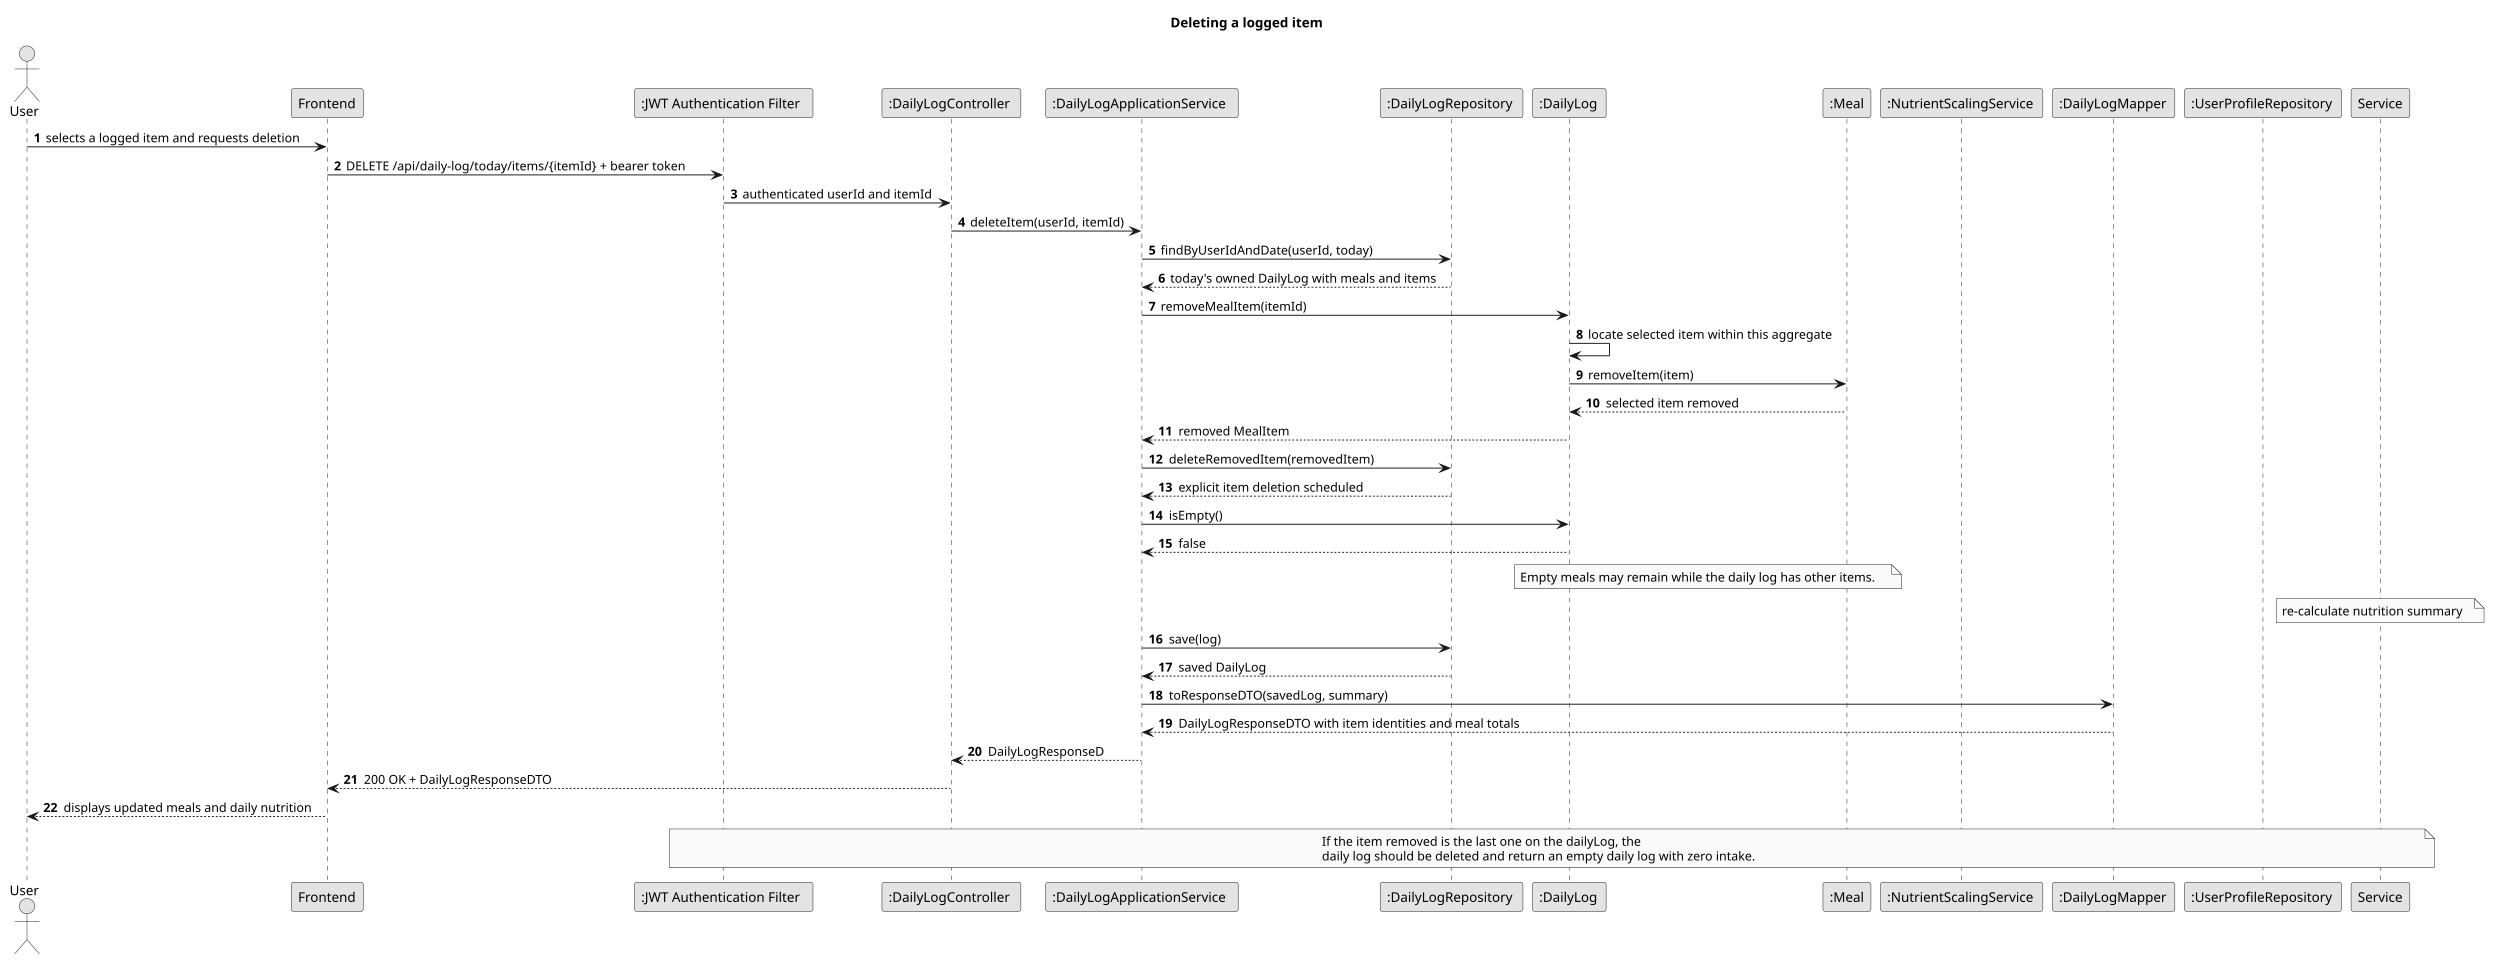
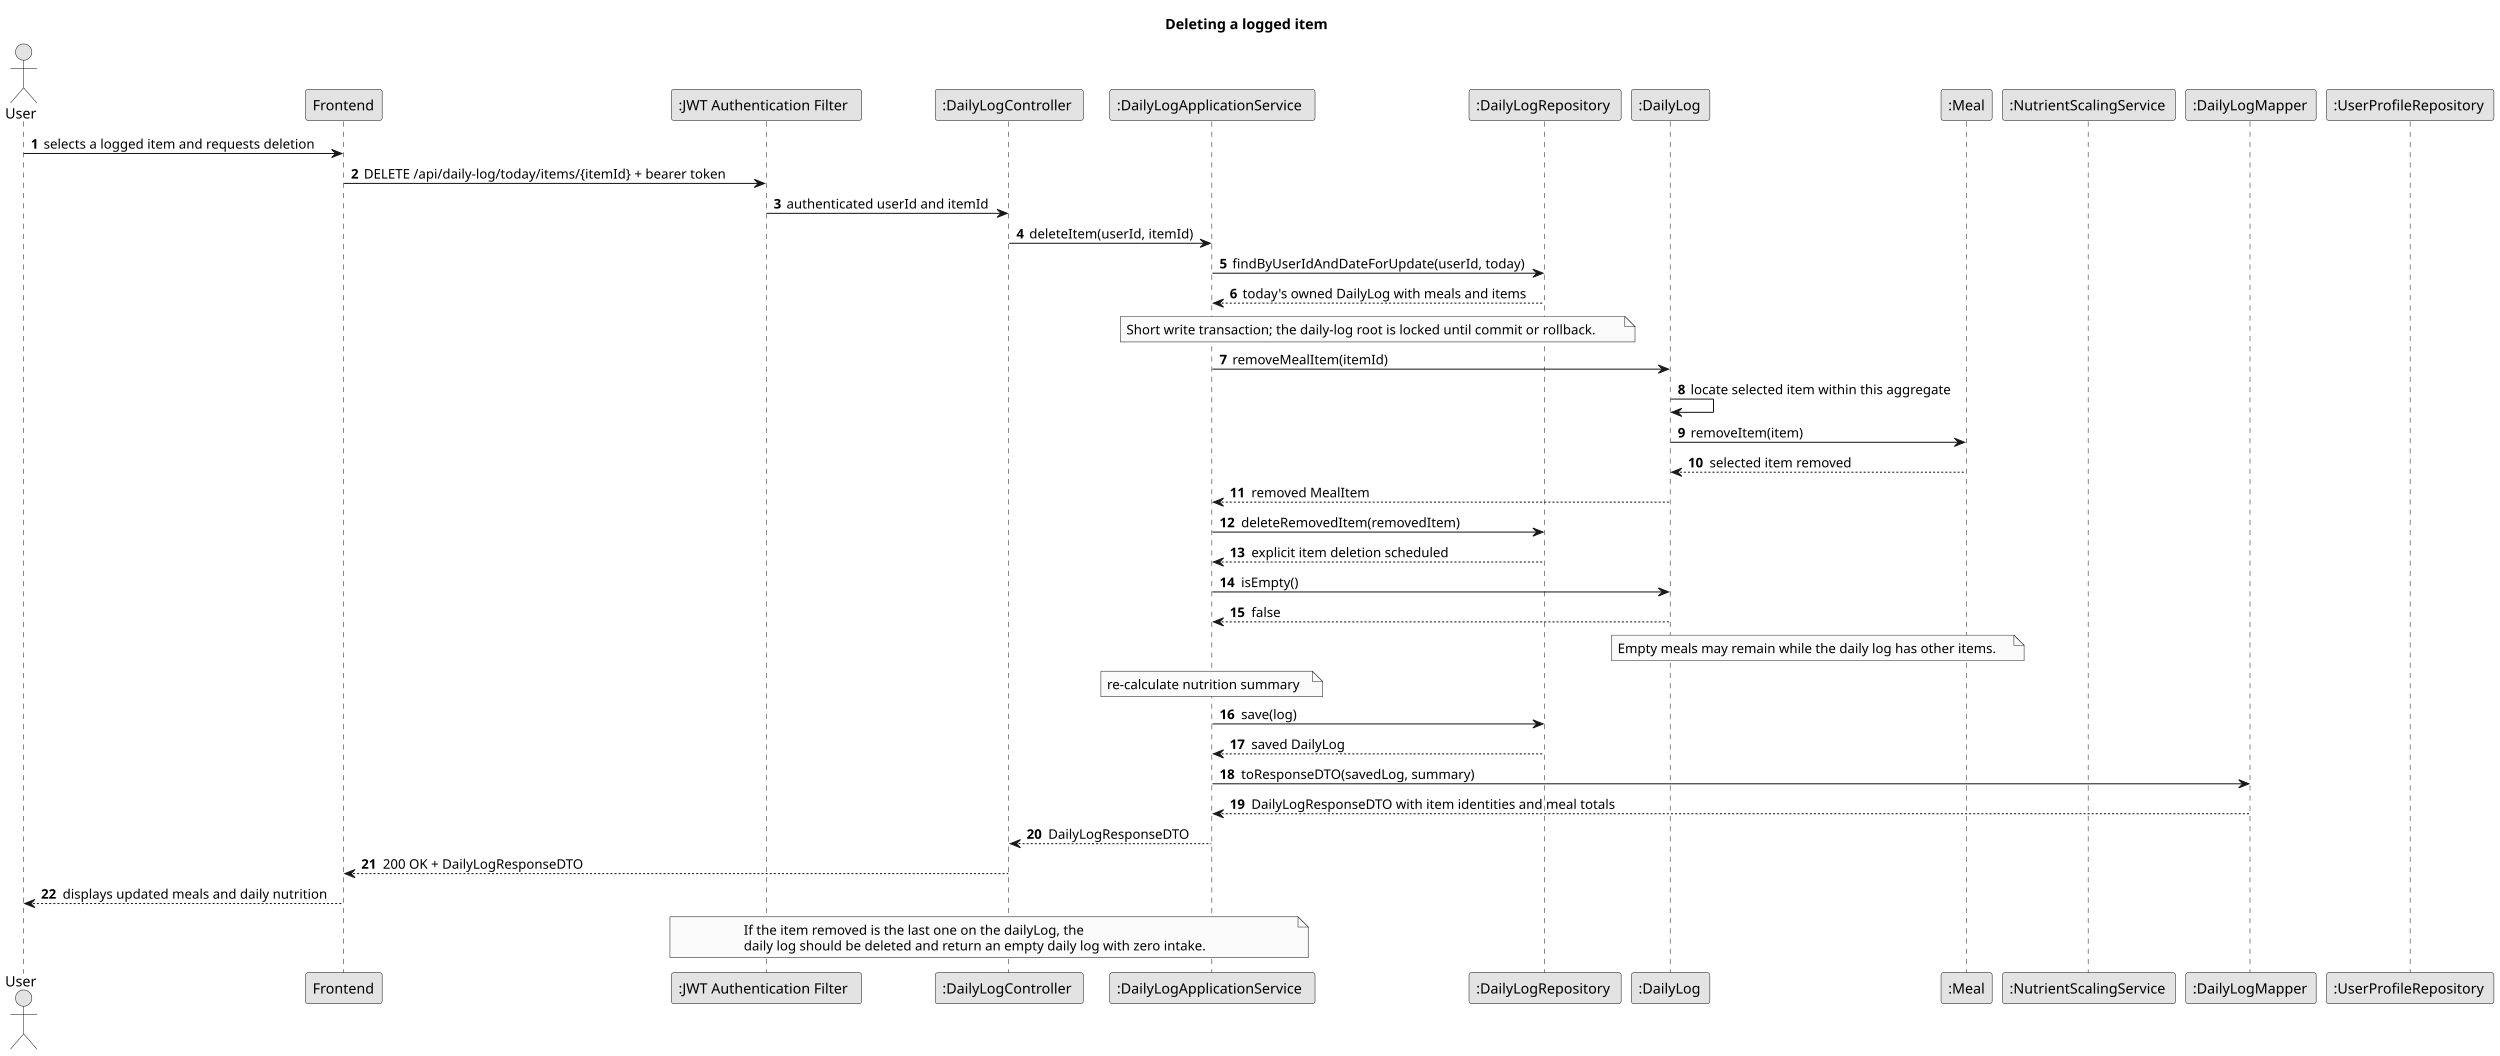
- <svg xmlns="http://www.w3.org/2000/svg" version="1.1" data-diagram-type="SEQUENCE" style="width:2610px;height:1008px;background:#FFFFFF;" width="2610px" height="1008px" viewBox="0 0 2610 1008" zoomAndPan="magnify" preserveAspectRatio="none" contentStyleType="text/css">
+ <svg xmlns="http://www.w3.org/2000/svg" contentStyleType="text/css" data-diagram-type="SEQUENCE" height="1034px" preserveAspectRatio="none" style="width:2448px;height:1034px;background:#FFFFFF;" version="1.1" viewBox="0 0 2448 1034" width="2448px" zoomAndPan="magnify">
  <defs />
-   <g font-family="sans-serif" lengthAdjust="spacing">
-     <g class="title" data-source-line="1">
-       <text x="1221.904" y="28.535" fill="#000" font-size="14" textLength="164.24" font-weight="700">Deleting a logged item</text>
-     </g>
-     <g>
-       <rect x="24.683" y="123.977" width="8" height="797.074" fill="#000" fill-opacity="0" />
-       <line x1="28.183" y1="123.977" x2="28.183" y2="921.051" style="stroke:#181818;stroke-width:0.5;stroke-dasharray:5,5;" />
-     </g>
-     <g>
-       <rect x="338.194" y="123.977" width="8" height="797.074" fill="#000" fill-opacity="0" />
-       <line x1="341.694" y1="123.977" x2="341.694" y2="921.051" style="stroke:#181818;stroke-width:0.5;stroke-dasharray:5,5;" />
-     </g>
-     <g>
-       <rect x="752.081" y="123.977" width="8" height="797.074" fill="#000" fill-opacity="0" />
-       <line x1="755.581" y1="123.977" x2="755.581" y2="921.051" style="stroke:#181818;stroke-width:0.5;stroke-dasharray:5,5;" />
-     </g>
-     <g>
-       <rect x="989.769" y="123.977" width="8" height="797.074" fill="#000" fill-opacity="0" />
-       <line x1="993.269" y1="123.977" x2="993.269" y2="921.051" style="stroke:#181818;stroke-width:0.5;stroke-dasharray:5,5;" />
-     </g>
-     <g>
-       <rect x="1188.654" y="123.977" width="8" height="797.074" fill="#000" fill-opacity="0" />
-       <line x1="1192.154" y1="123.977" x2="1192.154" y2="921.051" style="stroke:#181818;stroke-width:0.5;stroke-dasharray:5,5;" />
-     </g>
-     <g>
-       <rect x="1511.96" y="123.977" width="8" height="797.074" fill="#000" fill-opacity="0" />
-       <line x1="1515.46" y1="123.977" x2="1515.46" y2="921.051" style="stroke:#181818;stroke-width:0.5;stroke-dasharray:5,5;" />
-     </g>
-     <g>
-       <rect x="1634.873" y="123.977" width="8" height="797.074" fill="#000" fill-opacity="0" />
-       <line x1="1638.373" y1="123.977" x2="1638.373" y2="921.051" style="stroke:#181818;stroke-width:0.5;stroke-dasharray:5,5;" />
-     </g>
-     <g>
-       <rect x="1924.705" y="123.977" width="8" height="797.074" fill="#000" fill-opacity="0" />
-       <line x1="1928.205" y1="123.977" x2="1928.205" y2="921.051" style="stroke:#181818;stroke-width:0.5;stroke-dasharray:5,5;" />
-     </g>
-     <g>
-       <rect x="2044.479" y="123.977" width="8" height="797.074" fill="#000" fill-opacity="0" />
-       <line x1="2047.979" y1="123.977" x2="2047.979" y2="921.051" style="stroke:#181818;stroke-width:0.5;stroke-dasharray:5,5;" />
-     </g>
-     <g>
-       <rect x="2203.117" y="123.977" width="8" height="797.074" fill="#000" fill-opacity="0" />
-       <line x1="2206.617" y1="123.977" x2="2206.617" y2="921.051" style="stroke:#181818;stroke-width:0.5;stroke-dasharray:5,5;" />
-     </g>
-     <g>
-       <rect x="2359.026" y="123.977" width="8" height="797.074" fill="#000" fill-opacity="0" />
-       <line x1="2362.526" y1="123.977" x2="2362.526" y2="921.051" style="stroke:#181818;stroke-width:0.5;stroke-dasharray:5,5;" />
-     </g>
-     <g>
-       <rect x="2481.707" y="123.977" width="8" height="797.074" fill="#000" fill-opacity="0" />
-       <line x1="2485.207" y1="123.977" x2="2485.207" y2="921.051" style="stroke:#181818;stroke-width:0.5;stroke-dasharray:5,5;" />
-     </g>
-     <text x="10" y="121.023" fill="#000" font-size="14" textLength="30.365">User</text>
-     <ellipse cx="28.183" cy="55.988" rx="8" ry="8" fill="#E3E3E3" style="stroke:#181818;stroke-width:0.5;" />
-     <path d="M28.183,63.988 L28.183,90.988 M15.183,71.988 L41.183,71.988 M28.183,90.988 L15.183,105.988 M28.183,90.988 L41.183,105.988" style="stroke:#181818;stroke-width:0.5;" fill="none" />
-     <rect x="304.165" y="92.488" width="75.059" height="30.488" fill="#E3E3E3" style="stroke:#181818;stroke-width:0.5;" rx="2.5" ry="2.5" />
-     <text x="311.165" y="113.023" fill="#000" font-size="14" textLength="61.059">Frontend</text>
-     <rect x="662.403" y="92.488" width="186.354" height="30.488" fill="#E3E3E3" style="stroke:#181818;stroke-width:0.5;" rx="2.5" ry="2.5" />
-     <text x="669.403" y="113.023" fill="#000" font-size="14" textLength="172.354">:JWT Authentication Filter</text>
-     <rect x="920.764" y="92.488" width="145.011" height="30.488" fill="#E3E3E3" style="stroke:#181818;stroke-width:0.5;" rx="2.5" ry="2.5" />
-     <text x="927.764" y="113.023" fill="#000" font-size="14" textLength="131.011">:DailyLogController</text>
-     <rect x="1091.639" y="92.488" width="201.031" height="30.488" fill="#E3E3E3" style="stroke:#181818;stroke-width:0.5;" rx="2.5" ry="2.5" />
-     <text x="1098.639" y="113.023" fill="#000" font-size="14" textLength="187.031">:DailyLogApplicationService</text>
-     <rect x="1440.972" y="92.488" width="148.976" height="30.488" fill="#E3E3E3" style="stroke:#181818;stroke-width:0.5;" rx="2.5" ry="2.5" />
-     <text x="1447.972" y="113.023" fill="#000" font-size="14" textLength="134.976">:DailyLogRepository</text>
-     <rect x="1599.948" y="92.488" width="76.85" height="30.488" fill="#E3E3E3" style="stroke:#181818;stroke-width:0.5;" rx="2.5" ry="2.5" />
-     <text x="1606.948" y="113.023" fill="#000" font-size="14" textLength="62.85">:DailyLog</text>
-     <rect x="1903.171" y="92.488" width="50.066" height="30.488" fill="#E3E3E3" style="stroke:#181818;stroke-width:0.5;" rx="2.5" ry="2.5" />
-     <text x="1910.171" y="113.023" fill="#000" font-size="14" textLength="36.066">:Meal</text>
-     <rect x="1963.238" y="92.488" width="169.483" height="30.488" fill="#E3E3E3" style="stroke:#181818;stroke-width:0.5;" rx="2.5" ry="2.5" />
-     <text x="1970.238" y="113.023" fill="#000" font-size="14" textLength="155.483">:NutrientScalingService</text>
-     <rect x="2142.721" y="92.488" width="127.791" height="30.488" fill="#E3E3E3" style="stroke:#181818;stroke-width:0.5;" rx="2.5" ry="2.5" />
-     <text x="2149.721" y="113.023" fill="#000" font-size="14" textLength="113.791">:DailyLogMapper</text>
-     <rect x="2280.512" y="92.488" width="164.028" height="30.488" fill="#E3E3E3" style="stroke:#181818;stroke-width:0.5;" rx="2.5" ry="2.5" />
-     <text x="2287.512" y="113.023" fill="#000" font-size="14" textLength="150.028">:UserProfileRepository</text>
-     <rect x="2454.541" y="92.488" width="61.332" height="30.488" fill="#E3E3E3" style="stroke:#181818;stroke-width:0.5;" rx="2.5" ry="2.5" />
-     <text x="2461.541" y="113.023" fill="#000" font-size="14" textLength="47.332">Service</text>
-     <text x="10" y="934.586" fill="#000" font-size="14" textLength="30.365">User</text>
-     <ellipse cx="28.183" cy="946.039" rx="8" ry="8" fill="#E3E3E3" style="stroke:#181818;stroke-width:0.5;" />
-     <path d="M28.183,954.039 L28.183,981.039 M15.183,962.039 L41.183,962.039 M28.183,981.039 L15.183,996.039 M28.183,981.039 L41.183,996.039" style="stroke:#181818;stroke-width:0.5;" fill="none" />
-     <rect x="304.165" y="921.051" width="75.059" height="30.488" fill="#E3E3E3" style="stroke:#181818;stroke-width:0.5;" rx="2.5" ry="2.5" />
-     <text x="311.165" y="941.586" fill="#000" font-size="14" textLength="61.059">Frontend</text>
-     <rect x="662.403" y="921.051" width="186.354" height="30.488" fill="#E3E3E3" style="stroke:#181818;stroke-width:0.5;" rx="2.5" ry="2.5" />
-     <text x="669.403" y="941.586" fill="#000" font-size="14" textLength="172.354">:JWT Authentication Filter</text>
-     <rect x="920.764" y="921.051" width="145.011" height="30.488" fill="#E3E3E3" style="stroke:#181818;stroke-width:0.5;" rx="2.5" ry="2.5" />
-     <text x="927.764" y="941.586" fill="#000" font-size="14" textLength="131.011">:DailyLogController</text>
-     <rect x="1091.639" y="921.051" width="201.031" height="30.488" fill="#E3E3E3" style="stroke:#181818;stroke-width:0.5;" rx="2.5" ry="2.5" />
-     <text x="1098.639" y="941.586" fill="#000" font-size="14" textLength="187.031">:DailyLogApplicationService</text>
-     <rect x="1440.972" y="921.051" width="148.976" height="30.488" fill="#E3E3E3" style="stroke:#181818;stroke-width:0.5;" rx="2.5" ry="2.5" />
-     <text x="1447.972" y="941.586" fill="#000" font-size="14" textLength="134.976">:DailyLogRepository</text>
-     <rect x="1599.948" y="921.051" width="76.85" height="30.488" fill="#E3E3E3" style="stroke:#181818;stroke-width:0.5;" rx="2.5" ry="2.5" />
-     <text x="1606.948" y="941.586" fill="#000" font-size="14" textLength="62.85">:DailyLog</text>
-     <rect x="1903.171" y="921.051" width="50.066" height="30.488" fill="#E3E3E3" style="stroke:#181818;stroke-width:0.5;" rx="2.5" ry="2.5" />
-     <text x="1910.171" y="941.586" fill="#000" font-size="14" textLength="36.066">:Meal</text>
-     <rect x="1963.238" y="921.051" width="169.483" height="30.488" fill="#E3E3E3" style="stroke:#181818;stroke-width:0.5;" rx="2.5" ry="2.5" />
-     <text x="1970.238" y="941.586" fill="#000" font-size="14" textLength="155.483">:NutrientScalingService</text>
-     <rect x="2142.721" y="921.051" width="127.791" height="30.488" fill="#E3E3E3" style="stroke:#181818;stroke-width:0.5;" rx="2.5" ry="2.5" />
-     <text x="2149.721" y="941.586" fill="#000" font-size="14" textLength="113.791">:DailyLogMapper</text>
-     <rect x="2280.512" y="921.051" width="164.028" height="30.488" fill="#E3E3E3" style="stroke:#181818;stroke-width:0.5;" rx="2.5" ry="2.5" />
-     <text x="2287.512" y="941.586" fill="#000" font-size="14" textLength="150.028">:UserProfileRepository</text>
-     <rect x="2454.541" y="921.051" width="61.332" height="30.488" fill="#E3E3E3" style="stroke:#181818;stroke-width:0.5;" rx="2.5" ry="2.5" />
-     <text x="2461.541" y="941.586" fill="#000" font-size="14" textLength="47.332">Service</text>
-     <polygon points="329.694,149.287,339.694,153.287,329.694,157.287,333.694,153.287" fill="#181818" style="stroke:#181818;stroke-width:1;stroke-linejoin:miter;stroke-miterlimit:10;" />
-     <line x1="28.183" y1="153.287" x2="335.694" y2="153.287" style="stroke:#181818;stroke-width:1;" />
-     <text x="35.183" y="148.545" fill="#000" font-size="13" font-weight="700">1</text>
-     <text x="47.758" y="148.545" fill="#000" font-size="13" textLength="274.955">selects a logged item and requests deletion</text>
-     <polygon points="743.581,178.598,753.581,182.598,743.581,186.598,747.581,182.598" fill="#181818" style="stroke:#181818;stroke-width:1;stroke-linejoin:miter;stroke-miterlimit:10;" />
-     <line x1="341.694" y1="182.598" x2="749.581" y2="182.598" style="stroke:#181818;stroke-width:1;" />
-     <text x="348.694" y="177.855" fill="#000" font-size="13" font-weight="700">2</text>
-     <text x="361.27" y="177.855" fill="#000" font-size="13" textLength="377.311">DELETE /api/daily-log/today/items/{itemId} + bearer token</text>
-     <polygon points="981.269,207.908,991.269,211.908,981.269,215.908,985.269,211.908" fill="#181818" style="stroke:#181818;stroke-width:1;stroke-linejoin:miter;stroke-miterlimit:10;" />
-     <line x1="755.581" y1="211.908" x2="987.269" y2="211.908" style="stroke:#181818;stroke-width:1;" />
-     <text x="762.581" y="207.166" fill="#000" font-size="13" font-weight="700">3</text>
-     <text x="775.156" y="207.166" fill="#000" font-size="13" textLength="201.113">authenticated userId and itemId</text>
-     <polygon points="1180.154,237.219,1190.154,241.219,1180.154,245.219,1184.154,241.219" fill="#181818" style="stroke:#181818;stroke-width:1;stroke-linejoin:miter;stroke-miterlimit:10;" />
-     <line x1="993.269" y1="241.219" x2="1186.154" y2="241.219" style="stroke:#181818;stroke-width:1;" />
-     <text x="1000.269" y="236.477" fill="#000" font-size="13" font-weight="700">4</text>
-     <text x="1012.845" y="236.477" fill="#000" font-size="13" textLength="162.31">deleteItem(userId, itemId)</text>
-     <polygon points="1503.46,266.529,1513.46,270.529,1503.46,274.529,1507.46,270.529" fill="#181818" style="stroke:#181818;stroke-width:1;stroke-linejoin:miter;stroke-miterlimit:10;" />
-     <line x1="1192.154" y1="270.529" x2="1509.46" y2="270.529" style="stroke:#181818;stroke-width:1;" />
-     <text x="1199.154" y="265.787" fill="#000" font-size="13" font-weight="700">5</text>
-     <text x="1211.73" y="265.787" fill="#000" font-size="13" textLength="224.288">findByUserIdAndDate(userId, today)</text>
-     <polygon points="1203.154,295.84,1193.154,299.84,1203.154,303.84,1199.154,299.84" fill="#181818" style="stroke:#181818;stroke-width:1;stroke-linejoin:miter;stroke-miterlimit:10;" />
-     <line x1="1197.154" y1="299.84" x2="1514.46" y2="299.84" style="stroke:#181818;stroke-width:1;stroke-dasharray:2,2;" />
-     <text x="1209.154" y="295.098" fill="#000" font-size="13" font-weight="700">6</text>
-     <text x="1221.73" y="295.098" fill="#000" font-size="13" textLength="286.73">today's owned DailyLog with meals and items</text>
-     <polygon points="1626.373,325.15,1636.373,329.15,1626.373,333.15,1630.373,329.15" fill="#181818" style="stroke:#181818;stroke-width:1;stroke-linejoin:miter;stroke-miterlimit:10;" />
-     <line x1="1192.154" y1="329.15" x2="1632.373" y2="329.15" style="stroke:#181818;stroke-width:1;" />
-     <text x="1199.154" y="324.408" fill="#000" font-size="13" font-weight="700">7</text>
-     <text x="1211.73" y="324.408" fill="#000" font-size="13" textLength="152.401">removeMealItem(itemId)</text>
-     <line x1="1638.373" y1="358.461" x2="1680.373" y2="358.461" style="stroke:#181818;stroke-width:1;" />
-     <line x1="1680.373" y1="358.461" x2="1680.373" y2="371.461" style="stroke:#181818;stroke-width:1;" />
-     <line x1="1639.373" y1="371.461" x2="1680.373" y2="371.461" style="stroke:#181818;stroke-width:1;" />
-     <polygon points="1649.373,367.461,1639.373,371.461,1649.373,375.461,1645.373,371.461" fill="#181818" style="stroke:#181818;stroke-width:1;stroke-linejoin:miter;stroke-miterlimit:10;" />
-     <text x="1645.373" y="353.719" fill="#000" font-size="13" font-weight="700">8</text>
-     <text x="1657.948" y="353.719" fill="#000" font-size="13" textLength="263.256">locate selected item within this aggregate</text>
-     <polygon points="1916.205,396.771,1926.205,400.771,1916.205,404.771,1920.205,400.771" fill="#181818" style="stroke:#181818;stroke-width:1;stroke-linejoin:miter;stroke-miterlimit:10;" />
-     <line x1="1638.373" y1="400.771" x2="1922.205" y2="400.771" style="stroke:#181818;stroke-width:1;" />
-     <text x="1645.373" y="396.029" fill="#000" font-size="13" font-weight="700">9</text>
-     <text x="1657.948" y="396.029" fill="#000" font-size="13" textLength="111.097">removeItem(item)</text>
-     <polygon points="1649.373,426.082,1639.373,430.082,1649.373,434.082,1645.373,430.082" fill="#181818" style="stroke:#181818;stroke-width:1;stroke-linejoin:miter;stroke-miterlimit:10;" />
-     <line x1="1643.373" y1="430.082" x2="1927.205" y2="430.082" style="stroke:#181818;stroke-width:1;stroke-dasharray:2,2;" />
-     <text x="1655.373" y="425.34" fill="#000" font-size="13" textLength="17.151" font-weight="700">10</text>
-     <text x="1676.524" y="425.34" fill="#000" font-size="13" textLength="142.879">selected item removed</text>
-     <polygon points="1203.154,455.393,1193.154,459.393,1203.154,463.393,1199.154,459.393" fill="#181818" style="stroke:#181818;stroke-width:1;stroke-linejoin:miter;stroke-miterlimit:10;" />
-     <line x1="1197.154" y1="459.393" x2="1637.373" y2="459.393" style="stroke:#181818;stroke-width:1;stroke-dasharray:2,2;" />
-     <text x="1209.154" y="454.65" fill="#000" font-size="13" textLength="17.151" font-weight="700">11</text>
-     <text x="1230.306" y="454.65" fill="#000" font-size="13" textLength="116.314">removed MealItem</text>
-     <polygon points="1503.46,484.703,1513.46,488.703,1503.46,492.703,1507.46,488.703" fill="#181818" style="stroke:#181818;stroke-width:1;stroke-linejoin:miter;stroke-miterlimit:10;" />
-     <line x1="1192.154" y1="488.703" x2="1509.46" y2="488.703" style="stroke:#181818;stroke-width:1;" />
-     <text x="1199.154" y="483.961" fill="#000" font-size="13" textLength="17.151" font-weight="700">12</text>
-     <text x="1220.306" y="483.961" fill="#000" font-size="13" textLength="215.535">deleteRemovedItem(removedItem)</text>
-     <polygon points="1203.154,514.014,1193.154,518.014,1203.154,522.014,1199.154,518.014" fill="#181818" style="stroke:#181818;stroke-width:1;stroke-linejoin:miter;stroke-miterlimit:10;" />
-     <line x1="1197.154" y1="518.014" x2="1514.46" y2="518.014" style="stroke:#181818;stroke-width:1;stroke-dasharray:2,2;" />
-     <text x="1209.154" y="513.271" fill="#000" font-size="13" textLength="17.151" font-weight="700">13</text>
-     <text x="1230.306" y="513.271" fill="#000" font-size="13" textLength="201.659">explicit item deletion scheduled</text>
-     <polygon points="1626.373,543.324,1636.373,547.324,1626.373,551.324,1630.373,547.324" fill="#181818" style="stroke:#181818;stroke-width:1;stroke-linejoin:miter;stroke-miterlimit:10;" />
-     <line x1="1192.154" y1="547.324" x2="1632.373" y2="547.324" style="stroke:#181818;stroke-width:1;" />
-     <text x="1199.154" y="542.582" fill="#000" font-size="13" textLength="17.151" font-weight="700">14</text>
-     <text x="1220.306" y="542.582" fill="#000" font-size="13" textLength="57.859">isEmpty()</text>
-     <polygon points="1203.154,572.635,1193.154,576.635,1203.154,580.635,1199.154,576.635" fill="#181818" style="stroke:#181818;stroke-width:1;stroke-linejoin:miter;stroke-miterlimit:10;" />
-     <line x1="1197.154" y1="576.635" x2="1637.373" y2="576.635" style="stroke:#181818;stroke-width:1;stroke-dasharray:2,2;" />
-     <text x="1209.154" y="571.893" fill="#000" font-size="13" textLength="17.151" font-weight="700">15</text>
-     <text x="1230.306" y="571.893" fill="#000" font-size="13" textLength="29.586">false</text>
-     <path d="M1581.023,589.635 L1581.023,614.635 L1985.023,614.635 L1985.023,599.635 L1975.023,589.635 L1581.023,589.635" style="stroke:#181818;stroke-width:0.5;" fill="#FAFAFA" />
-     <path d="M1975.023,589.635 L1975.023,599.635 L1985.023,599.635 L1975.023,589.635" style="stroke:#181818;stroke-width:0.5;" fill="#FAFAFA" />
-     <text x="1587.023" y="607.203" fill="#000" font-size="13" textLength="383.532">Empty meals may remain while the daily log has other items.</text>
-     <path d="M2376.365,624.945 L2376.365,649.945 L2593.365,649.945 L2593.365,634.945 L2583.365,624.945 L2376.365,624.945" style="stroke:#181818;stroke-width:0.5;" fill="#FAFAFA" />
-     <path d="M2583.365,624.945 L2583.365,634.945 L2593.365,634.945 L2583.365,624.945" style="stroke:#181818;stroke-width:0.5;" fill="#FAFAFA" />
-     <text x="2382.365" y="642.514" fill="#000" font-size="13" textLength="196.682">re-calculate nutrition summary</text>
-     <polygon points="1503.46,672.566,1513.46,676.566,1503.46,680.566,1507.46,676.566" fill="#181818" style="stroke:#181818;stroke-width:1;stroke-linejoin:miter;stroke-miterlimit:10;" />
-     <line x1="1192.154" y1="676.566" x2="1509.46" y2="676.566" style="stroke:#181818;stroke-width:1;" />
-     <text x="1199.154" y="671.824" fill="#000" font-size="13" textLength="17.151" font-weight="700">16</text>
-     <text x="1220.306" y="671.824" fill="#000" font-size="13" textLength="56.082">save(log)</text>
-     <polygon points="1203.154,701.877,1193.154,705.877,1203.154,709.877,1199.154,705.877" fill="#181818" style="stroke:#181818;stroke-width:1;stroke-linejoin:miter;stroke-miterlimit:10;" />
-     <line x1="1197.154" y1="705.877" x2="1514.46" y2="705.877" style="stroke:#181818;stroke-width:1;stroke-dasharray:2,2;" />
-     <text x="1209.154" y="701.135" fill="#000" font-size="13" textLength="17.151" font-weight="700">17</text>
-     <text x="1230.306" y="701.135" fill="#000" font-size="13" textLength="94.32">saved DailyLog</text>
-     <polygon points="2194.617,731.188,2204.617,735.188,2194.617,739.188,2198.617,735.188" fill="#181818" style="stroke:#181818;stroke-width:1;stroke-linejoin:miter;stroke-miterlimit:10;" />
-     <line x1="1192.154" y1="735.188" x2="2200.617" y2="735.188" style="stroke:#181818;stroke-width:1;" />
-     <text x="1199.154" y="730.445" fill="#000" font-size="13" textLength="17.151" font-weight="700">18</text>
-     <text x="1220.306" y="730.445" fill="#000" font-size="13" textLength="235.022">toResponseDTO(savedLog, summary)</text>
-     <polygon points="1203.154,760.498,1193.154,764.498,1203.154,768.498,1199.154,764.498" fill="#181818" style="stroke:#181818;stroke-width:1;stroke-linejoin:miter;stroke-miterlimit:10;" />
-     <line x1="1197.154" y1="764.498" x2="2205.617" y2="764.498" style="stroke:#181818;stroke-width:1;stroke-dasharray:2,2;" />
-     <text x="1209.154" y="759.756" fill="#000" font-size="13" textLength="17.151" font-weight="700">19</text>
-     <text x="1230.306" y="759.756" fill="#000" font-size="13" textLength="369.262">DailyLogResponseDTO with item identities and meal totals</text>
-     <polygon points="1004.269,789.809,994.269,793.809,1004.269,797.809,1000.269,793.809" fill="#181818" style="stroke:#181818;stroke-width:1;stroke-linejoin:miter;stroke-miterlimit:10;" />
-     <line x1="998.269" y1="793.809" x2="1191.154" y2="793.809" style="stroke:#181818;stroke-width:1;stroke-dasharray:2,2;" />
-     <text x="1010.269" y="789.066" fill="#000" font-size="13" textLength="17.151" font-weight="700">20</text>
-     <text x="1031.42" y="789.066" fill="#000" font-size="13" textLength="124.179">DailyLogResponseD</text>
-     <polygon points="352.694,819.119,342.694,823.119,352.694,827.119,348.694,823.119" fill="#181818" style="stroke:#181818;stroke-width:1;stroke-linejoin:miter;stroke-miterlimit:10;" />
-     <line x1="346.694" y1="823.119" x2="992.269" y2="823.119" style="stroke:#181818;stroke-width:1;stroke-dasharray:2,2;" />
-     <text x="358.694" y="818.377" fill="#000" font-size="13" textLength="17.151" font-weight="700">21</text>
-     <text x="379.845" y="818.377" fill="#000" font-size="13" textLength="208.419">200 OK + DailyLogResponseDTO</text>
-     <polygon points="39.183,848.43,29.183,852.43,39.183,856.43,35.183,852.43" fill="#181818" style="stroke:#181818;stroke-width:1;stroke-linejoin:miter;stroke-miterlimit:10;" />
-     <line x1="33.183" y1="852.43" x2="340.694" y2="852.43" style="stroke:#181818;stroke-width:1;stroke-dasharray:2,2;" />
-     <text x="45.183" y="847.688" fill="#000" font-size="13" textLength="17.151" font-weight="700">22</text>
-     <text x="66.334" y="847.688" fill="#000" font-size="13" textLength="268.36">displays updated meals and daily nutrition</text>
-     <path d="M698.659,865.43 L698.659,905.43 L2541.659,905.43 L2541.659,875.43 L2531.659,865.43 L698.659,865.43" style="stroke:#181818;stroke-width:0.5;" fill="#FAFAFA" />
-     <path d="M2531.659,865.43 L2531.659,875.43 L2541.659,875.43 L2531.659,865.43" style="stroke:#181818;stroke-width:0.5;" fill="#FAFAFA" />
-     <text x="1380.078" y="882.998" fill="#000" font-size="13" textLength="346.265">If the item removed is the last one on the dailyLog, the</text>
-     <text x="1380.078" y="898.309" fill="#000" font-size="13" textLength="471.631">daily log should be deleted and return an empty daily log with zero intake.</text>
+   <g>
+     <text fill="#000000" font-family="sans-serif" font-size="14" font-weight="bold" lengthAdjust="spacing" textLength="164.24" x="1140.894" y="28.535">Deleting a logged item</text>
+     <g>
+       <rect fill="#000000" fill-opacity="0" height="834.385" width="8" x="19.183" y="118.977" />
+       <line style="stroke:#181818;stroke-width:0.5;stroke-dasharray:5.0,5.0;" x1="23" x2="23" y1="118.977" y2="953.361" />
+     </g>
+     <g>
+       <rect fill="#000000" fill-opacity="0" height="834.385" width="8" x="332.694" y="118.977" />
+       <line style="stroke:#181818;stroke-width:0.5;stroke-dasharray:5.0,5.0;" x1="336.165" x2="336.165" y1="118.977" y2="953.361" />
+     </g>
+     <g>
+       <rect fill="#000000" fill-opacity="0" height="834.385" width="8" x="746.581" y="118.977" />
+       <line style="stroke:#181818;stroke-width:0.5;stroke-dasharray:5.0,5.0;" x1="750.403" x2="750.403" y1="118.977" y2="953.361" />
+     </g>
+     <g>
+       <rect fill="#000000" fill-opacity="0" height="834.385" width="8" x="984.269" y="118.977" />
+       <line style="stroke:#181818;stroke-width:0.5;stroke-dasharray:5.0,5.0;" x1="987.764" x2="987.764" y1="118.977" y2="953.361" />
+     </g>
+     <g>
+       <rect fill="#000000" fill-opacity="0" height="834.385" width="8" x="1183.154" y="118.977" />
+       <line style="stroke:#181818;stroke-width:0.5;stroke-dasharray:5.0,5.0;" x1="1186.639" x2="1186.639" y1="118.977" y2="953.361" />
+     </g>
+     <g>
+       <rect fill="#000000" fill-opacity="0" height="834.385" width="8" x="1508.948" y="118.977" />
+       <line style="stroke:#181818;stroke-width:0.5;stroke-dasharray:5.0,5.0;" x1="1512.46" x2="1512.46" y1="118.977" y2="953.361" />
+     </g>
+     <g>
+       <rect fill="#000000" fill-opacity="0" height="834.385" width="8" x="1631.861" y="118.977" />
+       <line style="stroke:#181818;stroke-width:0.5;stroke-dasharray:5.0,5.0;" x1="1635.436" x2="1635.436" y1="118.977" y2="953.361" />
+     </g>
+     <g>
+       <rect fill="#000000" fill-opacity="0" height="834.385" width="8" x="1921.693" y="118.977" />
+       <line style="stroke:#181818;stroke-width:0.5;stroke-dasharray:5.0,5.0;" x1="1925.66" x2="1925.66" y1="118.977" y2="953.361" />
+     </g>
+     <g>
+       <rect fill="#000000" fill-opacity="0" height="834.385" width="8" x="2041.468" y="118.977" />
+       <line style="stroke:#181818;stroke-width:0.5;stroke-dasharray:5.0,5.0;" x1="2044.726" x2="2044.726" y1="118.977" y2="953.361" />
+     </g>
+     <g>
+       <rect fill="#000000" fill-opacity="0" height="834.385" width="8" x="2200.105" y="118.977" />
+       <line style="stroke:#181818;stroke-width:0.5;stroke-dasharray:5.0,5.0;" x1="2203.209" x2="2203.209" y1="118.977" y2="953.361" />
+     </g>
+     <g>
+       <rect fill="#000000" fill-opacity="0" height="834.385" width="8" x="2356.015" y="118.977" />
+       <line style="stroke:#181818;stroke-width:0.5;stroke-dasharray:5.0,5.0;" x1="2360.001" x2="2360.001" y1="118.977" y2="953.361" />
+     </g>
+     <g class="participant participant-head" data-participant="User">
+       <text fill="#000000" font-family="sans-serif" font-size="14" lengthAdjust="spacing" textLength="30.365" x="5" y="116.023">User</text>
+       <ellipse cx="23.183" cy="50.988" fill="#E3E3E3" rx="8" ry="8" style="stroke:#181818;stroke-width:0.5;" />
+       <path d="M23.183,58.988 L23.183,85.988 M10.183,66.988 L36.183,66.988 M23.183,85.988 L10.183,100.988 M23.183,85.988 L36.183,100.988" fill="none" style="stroke:#181818;stroke-width:0.5;" />
+     </g>
+     <g class="participant participant-tail" data-participant="User">
+       <text fill="#000000" font-family="sans-serif" font-size="14" lengthAdjust="spacing" textLength="30.365" x="5" y="965.896">User</text>
+       <ellipse cx="23.183" cy="977.35" fill="#E3E3E3" rx="8" ry="8" style="stroke:#181818;stroke-width:0.5;" />
+       <path d="M23.183,985.35 L23.183,1012.35 M10.183,993.35 L36.183,993.35 M23.183,1012.35 L10.183,1027.35 M23.183,1012.35 L36.183,1027.35" fill="none" style="stroke:#181818;stroke-width:0.5;" />
+     </g>
+     <g class="participant participant-head" data-participant="UI">
+       <rect fill="#E3E3E3" height="30.488" rx="2.5" ry="2.5" style="stroke:#181818;stroke-width:0.5;" width="75.059" x="299.165" y="87.488" />
+       <text fill="#000000" font-family="sans-serif" font-size="14" lengthAdjust="spacing" textLength="61.059" x="306.165" y="108.023">Frontend</text>
+     </g>
+     <g class="participant participant-tail" data-participant="UI">
+       <rect fill="#E3E3E3" height="30.488" rx="2.5" ry="2.5" style="stroke:#181818;stroke-width:0.5;" width="75.059" x="299.165" y="952.361" />
+       <text fill="#000000" font-family="sans-serif" font-size="14" lengthAdjust="spacing" textLength="61.059" x="306.165" y="972.896">Frontend</text>
+     </g>
+     <g class="participant participant-head" data-participant="Auth">
+       <rect fill="#E3E3E3" height="30.488" rx="2.5" ry="2.5" style="stroke:#181818;stroke-width:0.5;" width="186.355" x="657.403" y="87.488" />
+       <text fill="#000000" font-family="sans-serif" font-size="14" lengthAdjust="spacing" textLength="172.355" x="664.403" y="108.023">:JWT Authentication Filter</text>
+     </g>
+     <g class="participant participant-tail" data-participant="Auth">
+       <rect fill="#E3E3E3" height="30.488" rx="2.5" ry="2.5" style="stroke:#181818;stroke-width:0.5;" width="186.355" x="657.403" y="952.361" />
+       <text fill="#000000" font-family="sans-serif" font-size="14" lengthAdjust="spacing" textLength="172.355" x="664.403" y="972.896">:JWT Authentication Filter</text>
+     </g>
+     <g class="participant participant-head" data-participant="Ctrl">
+       <rect fill="#E3E3E3" height="30.488" rx="2.5" ry="2.5" style="stroke:#181818;stroke-width:0.5;" width="145.011" x="915.764" y="87.488" />
+       <text fill="#000000" font-family="sans-serif" font-size="14" lengthAdjust="spacing" textLength="131.011" x="922.764" y="108.023">:DailyLogController</text>
+     </g>
+     <g class="participant participant-tail" data-participant="Ctrl">
+       <rect fill="#E3E3E3" height="30.488" rx="2.5" ry="2.5" style="stroke:#181818;stroke-width:0.5;" width="145.011" x="915.764" y="952.361" />
+       <text fill="#000000" font-family="sans-serif" font-size="14" lengthAdjust="spacing" textLength="131.011" x="922.764" y="972.896">:DailyLogController</text>
+     </g>
+     <g class="participant participant-head" data-participant="Svc">
+       <rect fill="#E3E3E3" height="30.488" rx="2.5" ry="2.5" style="stroke:#181818;stroke-width:0.5;" width="201.031" x="1086.639" y="87.488" />
+       <text fill="#000000" font-family="sans-serif" font-size="14" lengthAdjust="spacing" textLength="187.031" x="1093.639" y="108.023">:DailyLogApplicationService</text>
+     </g>
+     <g class="participant participant-tail" data-participant="Svc">
+       <rect fill="#E3E3E3" height="30.488" rx="2.5" ry="2.5" style="stroke:#181818;stroke-width:0.5;" width="201.031" x="1086.639" y="952.361" />
+       <text fill="#000000" font-family="sans-serif" font-size="14" lengthAdjust="spacing" textLength="187.031" x="1093.639" y="972.896">:DailyLogApplicationService</text>
+     </g>
+     <g class="participant participant-head" data-participant="Repo">
+       <rect fill="#E3E3E3" height="30.488" rx="2.5" ry="2.5" style="stroke:#181818;stroke-width:0.5;" width="148.976" x="1438.46" y="87.488" />
+       <text fill="#000000" font-family="sans-serif" font-size="14" lengthAdjust="spacing" textLength="134.976" x="1445.46" y="108.023">:DailyLogRepository</text>
+     </g>
+     <g class="participant participant-tail" data-participant="Repo">
+       <rect fill="#E3E3E3" height="30.488" rx="2.5" ry="2.5" style="stroke:#181818;stroke-width:0.5;" width="148.976" x="1438.46" y="952.361" />
+       <text fill="#000000" font-family="sans-serif" font-size="14" lengthAdjust="spacing" textLength="134.976" x="1445.46" y="972.896">:DailyLogRepository</text>
+     </g>
+     <g class="participant participant-head" data-participant="Log">
+       <rect fill="#E3E3E3" height="30.488" rx="2.5" ry="2.5" style="stroke:#181818;stroke-width:0.5;" width="76.85" x="1597.436" y="87.488" />
+       <text fill="#000000" font-family="sans-serif" font-size="14" lengthAdjust="spacing" textLength="62.85" x="1604.436" y="108.023">:DailyLog</text>
+     </g>
+     <g class="participant participant-tail" data-participant="Log">
+       <rect fill="#E3E3E3" height="30.488" rx="2.5" ry="2.5" style="stroke:#181818;stroke-width:0.5;" width="76.85" x="1597.436" y="952.361" />
+       <text fill="#000000" font-family="sans-serif" font-size="14" lengthAdjust="spacing" textLength="62.85" x="1604.436" y="972.896">:DailyLog</text>
+     </g>
+     <g class="participant participant-head" data-participant="Meal">
+       <rect fill="#E3E3E3" height="30.488" rx="2.5" ry="2.5" style="stroke:#181818;stroke-width:0.5;" width="50.066" x="1900.66" y="87.488" />
+       <text fill="#000000" font-family="sans-serif" font-size="14" lengthAdjust="spacing" textLength="36.066" x="1907.66" y="108.023">:Meal</text>
+     </g>
+     <g class="participant participant-tail" data-participant="Meal">
+       <rect fill="#E3E3E3" height="30.488" rx="2.5" ry="2.5" style="stroke:#181818;stroke-width:0.5;" width="50.066" x="1900.66" y="952.361" />
+       <text fill="#000000" font-family="sans-serif" font-size="14" lengthAdjust="spacing" textLength="36.066" x="1907.66" y="972.896">:Meal</text>
+     </g>
+     <g class="participant participant-head" data-participant="Scaling">
+       <rect fill="#E3E3E3" height="30.488" rx="2.5" ry="2.5" style="stroke:#181818;stroke-width:0.5;" width="169.483" x="1960.726" y="87.488" />
+       <text fill="#000000" font-family="sans-serif" font-size="14" lengthAdjust="spacing" textLength="155.483" x="1967.726" y="108.023">:NutrientScalingService</text>
+     </g>
+     <g class="participant participant-tail" data-participant="Scaling">
+       <rect fill="#E3E3E3" height="30.488" rx="2.5" ry="2.5" style="stroke:#181818;stroke-width:0.5;" width="169.483" x="1960.726" y="952.361" />
+       <text fill="#000000" font-family="sans-serif" font-size="14" lengthAdjust="spacing" textLength="155.483" x="1967.726" y="972.896">:NutrientScalingService</text>
+     </g>
+     <g class="participant participant-head" data-participant="Mapper">
+       <rect fill="#E3E3E3" height="30.488" rx="2.5" ry="2.5" style="stroke:#181818;stroke-width:0.5;" width="127.791" x="2140.209" y="87.488" />
+       <text fill="#000000" font-family="sans-serif" font-size="14" lengthAdjust="spacing" textLength="113.791" x="2147.209" y="108.023">:DailyLogMapper</text>
+     </g>
+     <g class="participant participant-tail" data-participant="Mapper">
+       <rect fill="#E3E3E3" height="30.488" rx="2.5" ry="2.5" style="stroke:#181818;stroke-width:0.5;" width="127.791" x="2140.209" y="952.361" />
+       <text fill="#000000" font-family="sans-serif" font-size="14" lengthAdjust="spacing" textLength="113.791" x="2147.209" y="972.896">:DailyLogMapper</text>
+     </g>
+     <g class="participant participant-head" data-participant="Profiles">
+       <rect fill="#E3E3E3" height="30.488" rx="2.5" ry="2.5" style="stroke:#181818;stroke-width:0.5;" width="164.028" x="2278.001" y="87.488" />
+       <text fill="#000000" font-family="sans-serif" font-size="14" lengthAdjust="spacing" textLength="150.028" x="2285.001" y="108.023">:UserProfileRepository</text>
+     </g>
+     <g class="participant participant-tail" data-participant="Profiles">
+       <rect fill="#E3E3E3" height="30.488" rx="2.5" ry="2.5" style="stroke:#181818;stroke-width:0.5;" width="164.028" x="2278.001" y="952.361" />
+       <text fill="#000000" font-family="sans-serif" font-size="14" lengthAdjust="spacing" textLength="150.028" x="2285.001" y="972.896">:UserProfileRepository</text>
+     </g>
+     <g class="message" data-participant-1="User" data-participant-2="UI">
+       <polygon fill="#181818" points="324.694,146.287,334.694,150.287,324.694,154.287,328.694,150.287" style="stroke:#181818;stroke-width:1;" />
+       <line style="stroke:#181818;stroke-width:1;" x1="23.183" x2="330.694" y1="150.287" y2="150.287" />
+       <text fill="#000000" font-family="sans-serif" font-size="13" font-weight="bold" lengthAdjust="spacing" textLength="8.576" x="30.183" y="145.545">1</text>
+       <text fill="#000000" font-family="sans-serif" font-size="13" lengthAdjust="spacing" textLength="274.955" x="42.758" y="145.545">selects a logged item and requests deletion</text>
+     </g>
+     <g class="message" data-participant-1="UI" data-participant-2="Auth">
+       <polygon fill="#181818" points="738.581,175.598,748.581,179.598,738.581,183.598,742.581,179.598" style="stroke:#181818;stroke-width:1;" />
+       <line style="stroke:#181818;stroke-width:1;" x1="336.694" x2="744.581" y1="179.598" y2="179.598" />
+       <text fill="#000000" font-family="sans-serif" font-size="13" font-weight="bold" lengthAdjust="spacing" textLength="8.576" x="343.694" y="174.856">2</text>
+       <text fill="#000000" font-family="sans-serif" font-size="13" lengthAdjust="spacing" textLength="377.311" x="356.269" y="174.856">DELETE /api/daily-log/today/items/{itemId} + bearer token</text>
+     </g>
+     <g class="message" data-participant-1="Auth" data-participant-2="Ctrl">
+       <polygon fill="#181818" points="976.269,204.908,986.269,208.908,976.269,212.908,980.269,208.908" style="stroke:#181818;stroke-width:1;" />
+       <line style="stroke:#181818;stroke-width:1;" x1="750.581" x2="982.269" y1="208.908" y2="208.908" />
+       <text fill="#000000" font-family="sans-serif" font-size="13" font-weight="bold" lengthAdjust="spacing" textLength="8.576" x="757.581" y="204.166">3</text>
+       <text fill="#000000" font-family="sans-serif" font-size="13" lengthAdjust="spacing" textLength="201.113" x="770.156" y="204.166">authenticated userId and itemId</text>
+     </g>
+     <g class="message" data-participant-1="Ctrl" data-participant-2="Svc">
+       <polygon fill="#181818" points="1175.154,234.219,1185.154,238.219,1175.154,242.219,1179.154,238.219" style="stroke:#181818;stroke-width:1;" />
+       <line style="stroke:#181818;stroke-width:1;" x1="988.269" x2="1181.154" y1="238.219" y2="238.219" />
+       <text fill="#000000" font-family="sans-serif" font-size="13" font-weight="bold" lengthAdjust="spacing" textLength="8.576" x="995.269" y="233.477">4</text>
+       <text fill="#000000" font-family="sans-serif" font-size="13" lengthAdjust="spacing" textLength="162.31" x="1007.845" y="233.477">deleteItem(userId, itemId)</text>
+     </g>
+     <g class="message" data-participant-1="Svc" data-participant-2="Repo">
+       <polygon fill="#181818" points="1500.948,263.529,1510.948,267.529,1500.948,271.529,1504.948,267.529" style="stroke:#181818;stroke-width:1;" />
+       <line style="stroke:#181818;stroke-width:1;" x1="1187.154" x2="1506.948" y1="267.529" y2="267.529" />
+       <text fill="#000000" font-family="sans-serif" font-size="13" font-weight="bold" lengthAdjust="spacing" textLength="8.576" x="1194.154" y="262.787">5</text>
+       <text fill="#000000" font-family="sans-serif" font-size="13" lengthAdjust="spacing" textLength="289.218" x="1206.73" y="262.787">findByUserIdAndDateForUpdate(userId, today)</text>
+     </g>
+     <g class="message" data-participant-1="Repo" data-participant-2="Svc">
+       <polygon fill="#181818" points="1198.154,292.84,1188.154,296.84,1198.154,300.84,1194.154,296.84" style="stroke:#181818;stroke-width:1;" />
+       <line style="stroke:#181818;stroke-width:1;stroke-dasharray:2.0,2.0;" x1="1192.154" x2="1511.948" y1="296.84" y2="296.84" />
+       <text fill="#000000" font-family="sans-serif" font-size="13" font-weight="bold" lengthAdjust="spacing" textLength="8.576" x="1204.154" y="292.098">6</text>
+       <text fill="#000000" font-family="sans-serif" font-size="13" lengthAdjust="spacing" textLength="286.73" x="1216.73" y="292.098">today's owned DailyLog with meals and items</text>
+     </g>
+     <path d="M1097,309.84 L1097,334.84 L1601,334.84 L1601,319.84 L1591,309.84 L1097,309.84" fill="#FAFAFA" style="stroke:#181818;stroke-width:0.5;" />
+     <path d="M1591,309.84 L1591,319.84 L1601,319.84 L1591,309.84" fill="#FAFAFA" style="stroke:#181818;stroke-width:0.5;" />
+     <text fill="#000000" font-family="sans-serif" font-size="13" lengthAdjust="spacing" textLength="483.444" x="1103" y="327.408">Short write transaction; the daily-log root is locked until commit or rollback.</text>
+     <g class="message" data-participant-1="Svc" data-participant-2="Log">
+       <polygon fill="#181818" points="1623.861,357.461,1633.861,361.461,1623.861,365.461,1627.861,361.461" style="stroke:#181818;stroke-width:1;" />
+       <line style="stroke:#181818;stroke-width:1;" x1="1187.154" x2="1629.861" y1="361.461" y2="361.461" />
+       <text fill="#000000" font-family="sans-serif" font-size="13" font-weight="bold" lengthAdjust="spacing" textLength="8.576" x="1194.154" y="356.719">7</text>
+       <text fill="#000000" font-family="sans-serif" font-size="13" lengthAdjust="spacing" textLength="152.401" x="1206.73" y="356.719">removeMealItem(itemId)</text>
+     </g>
+     <g class="message" data-participant-1="Log" data-participant-2="Log">
+       <line style="stroke:#181818;stroke-width:1;" x1="1635.861" x2="1677.861" y1="390.772" y2="390.772" />
+       <line style="stroke:#181818;stroke-width:1;" x1="1677.861" x2="1677.861" y1="390.772" y2="403.772" />
+       <line style="stroke:#181818;stroke-width:1;" x1="1636.861" x2="1677.861" y1="403.772" y2="403.772" />
+       <polygon fill="#181818" points="1646.861,399.772,1636.861,403.772,1646.861,407.772,1642.861,403.772" style="stroke:#181818;stroke-width:1;" />
+       <text fill="#000000" font-family="sans-serif" font-size="13" font-weight="bold" lengthAdjust="spacing" textLength="8.576" x="1642.861" y="386.029">8</text>
+       <text fill="#000000" font-family="sans-serif" font-size="13" lengthAdjust="spacing" textLength="263.256" x="1655.437" y="386.029">locate selected item within this aggregate</text>
+     </g>
+     <g class="message" data-participant-1="Log" data-participant-2="Meal">
+       <polygon fill="#181818" points="1913.693,429.082,1923.693,433.082,1913.693,437.082,1917.693,433.082" style="stroke:#181818;stroke-width:1;" />
+       <line style="stroke:#181818;stroke-width:1;" x1="1635.861" x2="1919.693" y1="433.082" y2="433.082" />
+       <text fill="#000000" font-family="sans-serif" font-size="13" font-weight="bold" lengthAdjust="spacing" textLength="8.576" x="1642.861" y="428.34">9</text>
+       <text fill="#000000" font-family="sans-serif" font-size="13" lengthAdjust="spacing" textLength="111.097" x="1655.437" y="428.34">removeItem(item)</text>
+     </g>
+     <g class="message" data-participant-1="Meal" data-participant-2="Log">
+       <polygon fill="#181818" points="1646.861,458.393,1636.861,462.393,1646.861,466.393,1642.861,462.393" style="stroke:#181818;stroke-width:1;" />
+       <line style="stroke:#181818;stroke-width:1;stroke-dasharray:2.0,2.0;" x1="1640.861" x2="1924.693" y1="462.393" y2="462.393" />
+       <text fill="#000000" font-family="sans-serif" font-size="13" font-weight="bold" lengthAdjust="spacing" textLength="17.151" x="1652.861" y="457.65">10</text>
+       <text fill="#000000" font-family="sans-serif" font-size="13" lengthAdjust="spacing" textLength="142.879" x="1674.012" y="457.65">selected item removed</text>
+     </g>
+     <g class="message" data-participant-1="Log" data-participant-2="Svc">
+       <polygon fill="#181818" points="1198.154,487.703,1188.154,491.703,1198.154,495.703,1194.154,491.703" style="stroke:#181818;stroke-width:1;" />
+       <line style="stroke:#181818;stroke-width:1;stroke-dasharray:2.0,2.0;" x1="1192.154" x2="1634.861" y1="491.703" y2="491.703" />
+       <text fill="#000000" font-family="sans-serif" font-size="13" font-weight="bold" lengthAdjust="spacing" textLength="17.151" x="1204.154" y="486.961">11</text>
+       <text fill="#000000" font-family="sans-serif" font-size="13" lengthAdjust="spacing" textLength="116.314" x="1225.306" y="486.961">removed MealItem</text>
+     </g>
+     <g class="message" data-participant-1="Svc" data-participant-2="Repo">
+       <polygon fill="#181818" points="1500.948,517.014,1510.948,521.014,1500.948,525.014,1504.948,521.014" style="stroke:#181818;stroke-width:1;" />
+       <line style="stroke:#181818;stroke-width:1;" x1="1187.154" x2="1506.948" y1="521.014" y2="521.014" />
+       <text fill="#000000" font-family="sans-serif" font-size="13" font-weight="bold" lengthAdjust="spacing" textLength="17.151" x="1194.154" y="516.271">12</text>
+       <text fill="#000000" font-family="sans-serif" font-size="13" lengthAdjust="spacing" textLength="215.535" x="1215.306" y="516.271">deleteRemovedItem(removedItem)</text>
+     </g>
+     <g class="message" data-participant-1="Repo" data-participant-2="Svc">
+       <polygon fill="#181818" points="1198.154,546.324,1188.154,550.324,1198.154,554.324,1194.154,550.324" style="stroke:#181818;stroke-width:1;" />
+       <line style="stroke:#181818;stroke-width:1;stroke-dasharray:2.0,2.0;" x1="1192.154" x2="1511.948" y1="550.324" y2="550.324" />
+       <text fill="#000000" font-family="sans-serif" font-size="13" font-weight="bold" lengthAdjust="spacing" textLength="17.151" x="1204.154" y="545.582">13</text>
+       <text fill="#000000" font-family="sans-serif" font-size="13" lengthAdjust="spacing" textLength="201.659" x="1225.306" y="545.582">explicit item deletion scheduled</text>
+     </g>
+     <g class="message" data-participant-1="Svc" data-participant-2="Log">
+       <polygon fill="#181818" points="1623.861,575.635,1633.861,579.635,1623.861,583.635,1627.861,579.635" style="stroke:#181818;stroke-width:1;" />
+       <line style="stroke:#181818;stroke-width:1;" x1="1187.154" x2="1629.861" y1="579.635" y2="579.635" />
+       <text fill="#000000" font-family="sans-serif" font-size="13" font-weight="bold" lengthAdjust="spacing" textLength="17.151" x="1194.154" y="574.893">14</text>
+       <text fill="#000000" font-family="sans-serif" font-size="13" lengthAdjust="spacing" textLength="57.859" x="1215.306" y="574.893">isEmpty()</text>
+     </g>
+     <g class="message" data-participant-1="Log" data-participant-2="Svc">
+       <polygon fill="#181818" points="1198.154,604.945,1188.154,608.945,1198.154,612.945,1194.154,608.945" style="stroke:#181818;stroke-width:1;" />
+       <line style="stroke:#181818;stroke-width:1;stroke-dasharray:2.0,2.0;" x1="1192.154" x2="1634.861" y1="608.945" y2="608.945" />
+       <text fill="#000000" font-family="sans-serif" font-size="13" font-weight="bold" lengthAdjust="spacing" textLength="17.151" x="1204.154" y="604.203">15</text>
+       <text fill="#000000" font-family="sans-serif" font-size="13" lengthAdjust="spacing" textLength="29.586" x="1225.306" y="604.203">false</text>
+     </g>
+     <path d="M1578,621.945 L1578,646.945 L1982,646.945 L1982,631.945 L1972,621.945 L1578,621.945" fill="#FAFAFA" style="stroke:#181818;stroke-width:0.5;" />
+     <path d="M1972,621.945 L1972,631.945 L1982,631.945 L1972,621.945" fill="#FAFAFA" style="stroke:#181818;stroke-width:0.5;" />
+     <text fill="#000000" font-family="sans-serif" font-size="13" lengthAdjust="spacing" textLength="383.532" x="1584" y="639.514">Empty meals may remain while the daily log has other items.</text>
+     <path d="M1078,657.256 L1078,682.256 L1295,682.256 L1295,667.256 L1285,657.256 L1078,657.256" fill="#FAFAFA" style="stroke:#181818;stroke-width:0.5;" />
+     <path d="M1285,657.256 L1285,667.256 L1295,667.256 L1285,657.256" fill="#FAFAFA" style="stroke:#181818;stroke-width:0.5;" />
+     <text fill="#000000" font-family="sans-serif" font-size="13" lengthAdjust="spacing" textLength="196.682" x="1084" y="674.824">re-calculate nutrition summary</text>
+     <g class="message" data-participant-1="Svc" data-participant-2="Repo">
+       <polygon fill="#181818" points="1500.948,704.877,1510.948,708.877,1500.948,712.877,1504.948,708.877" style="stroke:#181818;stroke-width:1;" />
+       <line style="stroke:#181818;stroke-width:1;" x1="1187.154" x2="1506.948" y1="708.877" y2="708.877" />
+       <text fill="#000000" font-family="sans-serif" font-size="13" font-weight="bold" lengthAdjust="spacing" textLength="17.151" x="1194.154" y="704.135">16</text>
+       <text fill="#000000" font-family="sans-serif" font-size="13" lengthAdjust="spacing" textLength="56.081" x="1215.306" y="704.135">save(log)</text>
+     </g>
+     <g class="message" data-participant-1="Repo" data-participant-2="Svc">
+       <polygon fill="#181818" points="1198.154,734.188,1188.154,738.188,1198.154,742.188,1194.154,738.188" style="stroke:#181818;stroke-width:1;" />
+       <line style="stroke:#181818;stroke-width:1;stroke-dasharray:2.0,2.0;" x1="1192.154" x2="1511.948" y1="738.188" y2="738.188" />
+       <text fill="#000000" font-family="sans-serif" font-size="13" font-weight="bold" lengthAdjust="spacing" textLength="17.151" x="1204.154" y="733.445">17</text>
+       <text fill="#000000" font-family="sans-serif" font-size="13" lengthAdjust="spacing" textLength="94.32" x="1225.306" y="733.445">saved DailyLog</text>
+     </g>
+     <g class="message" data-participant-1="Svc" data-participant-2="Mapper">
+       <polygon fill="#181818" points="2192.105,763.498,2202.105,767.498,2192.105,771.498,2196.105,767.498" style="stroke:#181818;stroke-width:1;" />
+       <line style="stroke:#181818;stroke-width:1;" x1="1187.154" x2="2198.105" y1="767.498" y2="767.498" />
+       <text fill="#000000" font-family="sans-serif" font-size="13" font-weight="bold" lengthAdjust="spacing" textLength="17.151" x="1194.154" y="762.756">18</text>
+       <text fill="#000000" font-family="sans-serif" font-size="13" lengthAdjust="spacing" textLength="235.022" x="1215.306" y="762.756">toResponseDTO(savedLog, summary)</text>
+     </g>
+     <g class="message" data-participant-1="Mapper" data-participant-2="Svc">
+       <polygon fill="#181818" points="1198.154,792.809,1188.154,796.809,1198.154,800.809,1194.154,796.809" style="stroke:#181818;stroke-width:1;" />
+       <line style="stroke:#181818;stroke-width:1;stroke-dasharray:2.0,2.0;" x1="1192.154" x2="2203.105" y1="796.809" y2="796.809" />
+       <text fill="#000000" font-family="sans-serif" font-size="13" font-weight="bold" lengthAdjust="spacing" textLength="17.151" x="1204.154" y="792.066">19</text>
+       <text fill="#000000" font-family="sans-serif" font-size="13" lengthAdjust="spacing" textLength="369.262" x="1225.306" y="792.066">DailyLogResponseDTO with item identities and meal totals</text>
+     </g>
+     <g class="message" data-participant-1="Svc" data-participant-2="Ctrl">
+       <polygon fill="#181818" points="999.269,822.119,989.269,826.119,999.269,830.119,995.269,826.119" style="stroke:#181818;stroke-width:1;" />
+       <line style="stroke:#181818;stroke-width:1;stroke-dasharray:2.0,2.0;" x1="993.269" x2="1186.154" y1="826.119" y2="826.119" />
+       <text fill="#000000" font-family="sans-serif" font-size="13" font-weight="bold" lengthAdjust="spacing" textLength="17.151" x="1005.269" y="821.377">20</text>
+       <text fill="#000000" font-family="sans-serif" font-size="13" lengthAdjust="spacing" textLength="142.499" x="1026.42" y="821.377">DailyLogResponseDTO</text>
+     </g>
+     <g class="message" data-participant-1="Ctrl" data-participant-2="UI">
+       <polygon fill="#181818" points="347.694,851.43,337.694,855.43,347.694,859.43,343.694,855.43" style="stroke:#181818;stroke-width:1;" />
+       <line style="stroke:#181818;stroke-width:1;stroke-dasharray:2.0,2.0;" x1="341.694" x2="987.269" y1="855.43" y2="855.43" />
+       <text fill="#000000" font-family="sans-serif" font-size="13" font-weight="bold" lengthAdjust="spacing" textLength="17.151" x="353.694" y="850.688">21</text>
+       <text fill="#000000" font-family="sans-serif" font-size="13" lengthAdjust="spacing" textLength="208.419" x="374.845" y="850.688">200 OK + DailyLogResponseDTO</text>
+     </g>
+     <g class="message" data-participant-1="UI" data-participant-2="User">
+       <polygon fill="#181818" points="34.183,880.74,24.183,884.74,34.183,888.74,30.183,884.74" style="stroke:#181818;stroke-width:1;" />
+       <line style="stroke:#181818;stroke-width:1;stroke-dasharray:2.0,2.0;" x1="28.183" x2="335.694" y1="884.74" y2="884.74" />
+       <text fill="#000000" font-family="sans-serif" font-size="13" font-weight="bold" lengthAdjust="spacing" textLength="17.151" x="40.183" y="879.998">22</text>
+       <text fill="#000000" font-family="sans-serif" font-size="13" lengthAdjust="spacing" textLength="268.36" x="61.334" y="879.998">displays updated meals and daily nutrition</text>
+     </g>
+     <path d="M656,897.74 L656,937.74 L1281,937.74 L1281,907.74 L1271,897.74 L656,897.74" fill="#FAFAFA" style="stroke:#181818;stroke-width:0.5;" />
+     <path d="M1271,897.74 L1271,907.74 L1281,907.74 L1271,897.74" fill="#FAFAFA" style="stroke:#181818;stroke-width:0.5;" />
+     <text fill="#000000" font-family="sans-serif" font-size="13" lengthAdjust="spacing" textLength="346.265" x="728.318" y="915.309">If the item removed is the last one on the dailyLog, the</text>
+     <text fill="#000000" font-family="sans-serif" font-size="13" lengthAdjust="spacing" textLength="471.631" x="728.318" y="930.619">daily log should be deleted and return an empty daily log with zero intake.</text>
  </g>
</svg>
